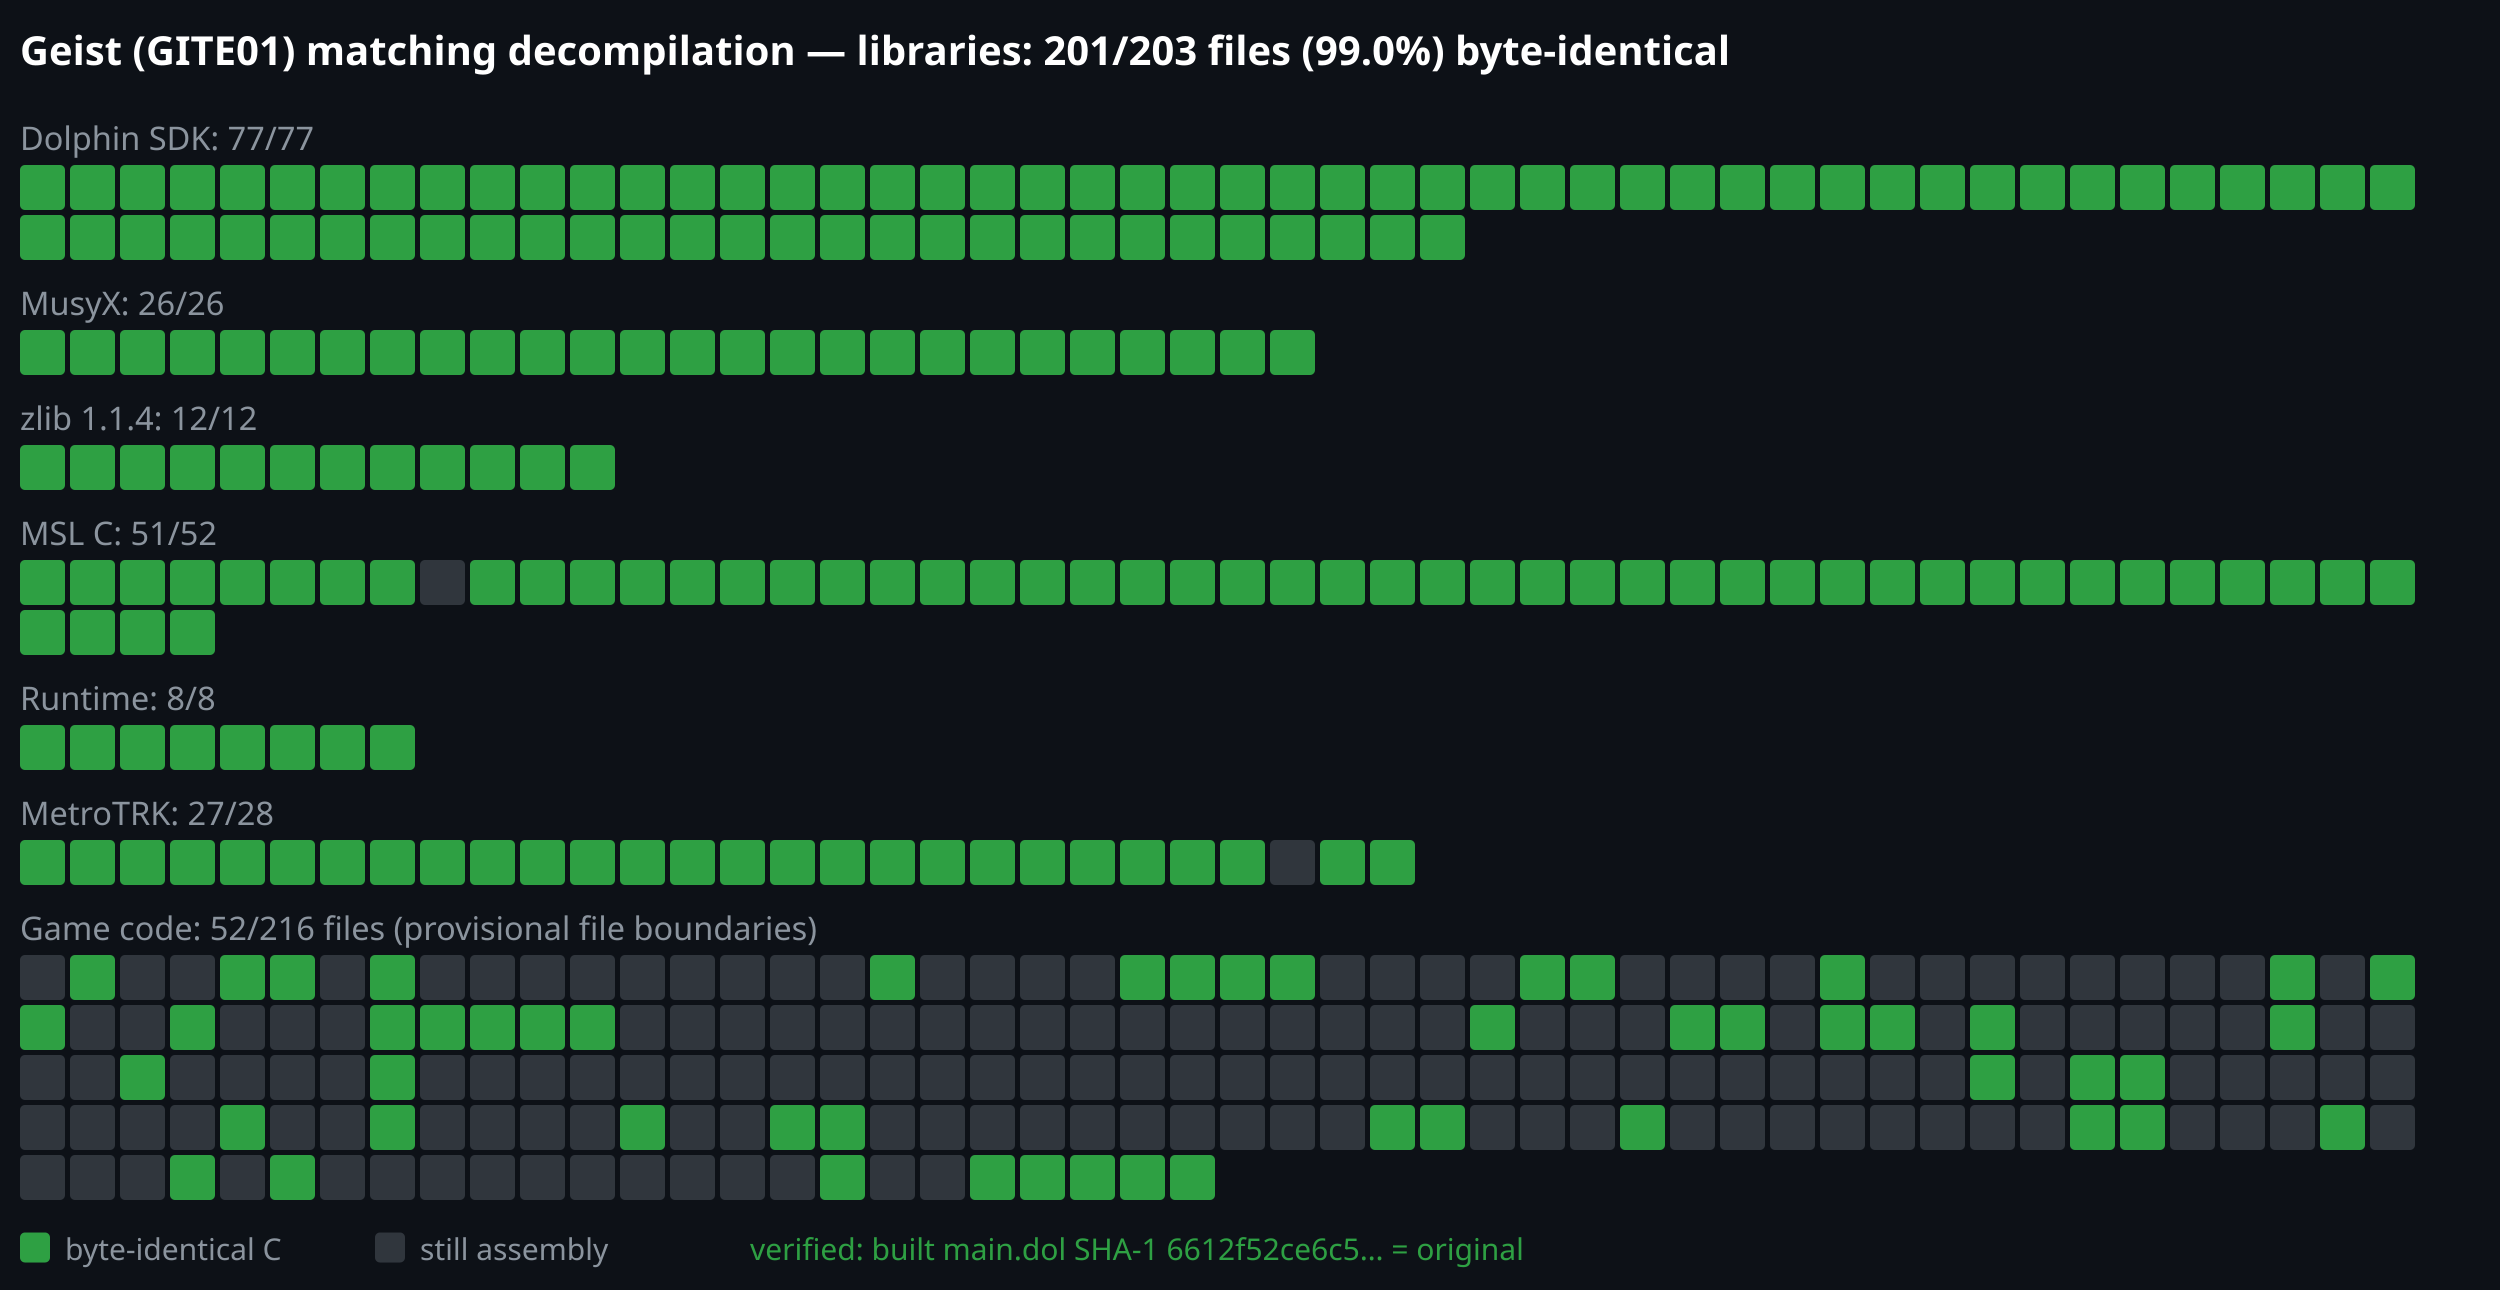
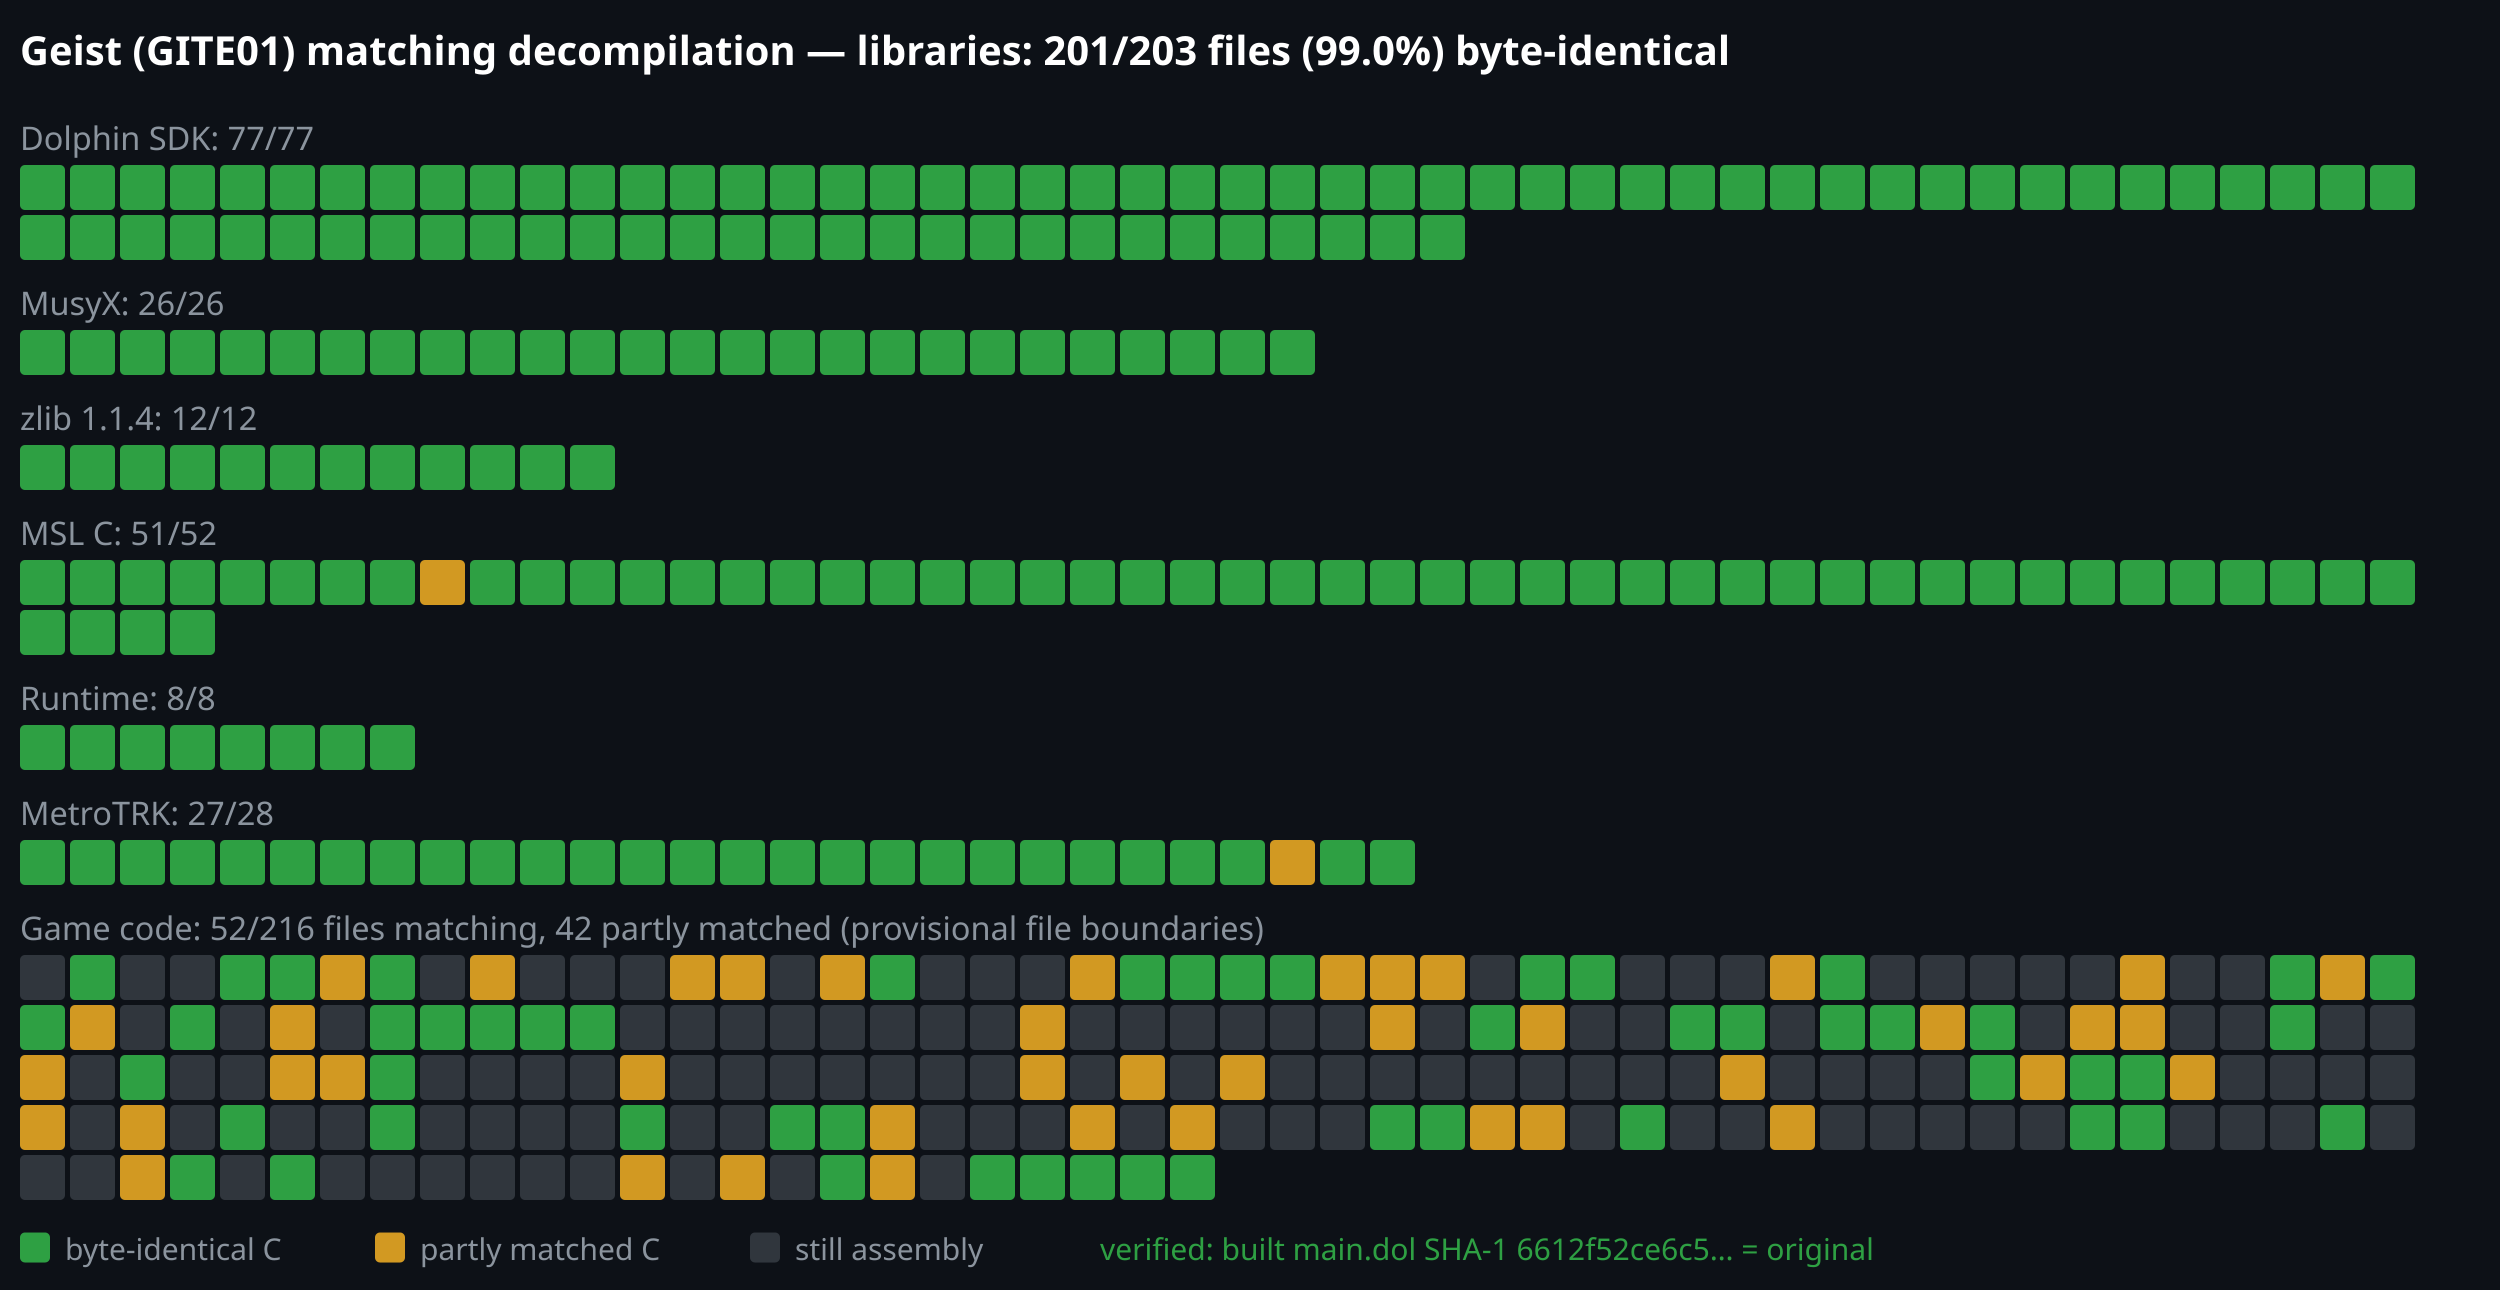
<svg xmlns="http://www.w3.org/2000/svg" viewBox="0 0 1000 516" width="1000" height="516">
  <rect width="1000" height="516" fill="#0d1117" />
  <text x="8" y="26" font-family="sans-serif" font-size="16" font-weight="bold" fill="#ffffff">Geist (GITE01) matching decompilation — libraries: 201/203 files (99.0%) byte-identical</text>
  <text x="8" y="60" font-family="sans-serif" font-size="13" font-weight="normal" fill="#8b949e">Dolphin SDK: 77/77</text>
  <rect x="8" y="66" width="18" height="18" rx="2" fill="#2ea043" />
  <rect x="28" y="66" width="18" height="18" rx="2" fill="#2ea043" />
  <rect x="48" y="66" width="18" height="18" rx="2" fill="#2ea043" />
  <rect x="68" y="66" width="18" height="18" rx="2" fill="#2ea043" />
  <rect x="88" y="66" width="18" height="18" rx="2" fill="#2ea043" />
  <rect x="108" y="66" width="18" height="18" rx="2" fill="#2ea043" />
  <rect x="128" y="66" width="18" height="18" rx="2" fill="#2ea043" />
  <rect x="148" y="66" width="18" height="18" rx="2" fill="#2ea043" />
  <rect x="168" y="66" width="18" height="18" rx="2" fill="#2ea043" />
  <rect x="188" y="66" width="18" height="18" rx="2" fill="#2ea043" />
  <rect x="208" y="66" width="18" height="18" rx="2" fill="#2ea043" />
  <rect x="228" y="66" width="18" height="18" rx="2" fill="#2ea043" />
  <rect x="248" y="66" width="18" height="18" rx="2" fill="#2ea043" />
  <rect x="268" y="66" width="18" height="18" rx="2" fill="#2ea043" />
  <rect x="288" y="66" width="18" height="18" rx="2" fill="#2ea043" />
  <rect x="308" y="66" width="18" height="18" rx="2" fill="#2ea043" />
  <rect x="328" y="66" width="18" height="18" rx="2" fill="#2ea043" />
  <rect x="348" y="66" width="18" height="18" rx="2" fill="#2ea043" />
  <rect x="368" y="66" width="18" height="18" rx="2" fill="#2ea043" />
  <rect x="388" y="66" width="18" height="18" rx="2" fill="#2ea043" />
  <rect x="408" y="66" width="18" height="18" rx="2" fill="#2ea043" />
  <rect x="428" y="66" width="18" height="18" rx="2" fill="#2ea043" />
  <rect x="448" y="66" width="18" height="18" rx="2" fill="#2ea043" />
  <rect x="468" y="66" width="18" height="18" rx="2" fill="#2ea043" />
  <rect x="488" y="66" width="18" height="18" rx="2" fill="#2ea043" />
  <rect x="508" y="66" width="18" height="18" rx="2" fill="#2ea043" />
  <rect x="528" y="66" width="18" height="18" rx="2" fill="#2ea043" />
  <rect x="548" y="66" width="18" height="18" rx="2" fill="#2ea043" />
  <rect x="568" y="66" width="18" height="18" rx="2" fill="#2ea043" />
  <rect x="588" y="66" width="18" height="18" rx="2" fill="#2ea043" />
  <rect x="608" y="66" width="18" height="18" rx="2" fill="#2ea043" />
  <rect x="628" y="66" width="18" height="18" rx="2" fill="#2ea043" />
  <rect x="648" y="66" width="18" height="18" rx="2" fill="#2ea043" />
  <rect x="668" y="66" width="18" height="18" rx="2" fill="#2ea043" />
  <rect x="688" y="66" width="18" height="18" rx="2" fill="#2ea043" />
  <rect x="708" y="66" width="18" height="18" rx="2" fill="#2ea043" />
  <rect x="728" y="66" width="18" height="18" rx="2" fill="#2ea043" />
  <rect x="748" y="66" width="18" height="18" rx="2" fill="#2ea043" />
  <rect x="768" y="66" width="18" height="18" rx="2" fill="#2ea043" />
  <rect x="788" y="66" width="18" height="18" rx="2" fill="#2ea043" />
  <rect x="808" y="66" width="18" height="18" rx="2" fill="#2ea043" />
  <rect x="828" y="66" width="18" height="18" rx="2" fill="#2ea043" />
  <rect x="848" y="66" width="18" height="18" rx="2" fill="#2ea043" />
  <rect x="868" y="66" width="18" height="18" rx="2" fill="#2ea043" />
  <rect x="888" y="66" width="18" height="18" rx="2" fill="#2ea043" />
  <rect x="908" y="66" width="18" height="18" rx="2" fill="#2ea043" />
  <rect x="928" y="66" width="18" height="18" rx="2" fill="#2ea043" />
  <rect x="948" y="66" width="18" height="18" rx="2" fill="#2ea043" />
  <rect x="8" y="86" width="18" height="18" rx="2" fill="#2ea043" />
  <rect x="28" y="86" width="18" height="18" rx="2" fill="#2ea043" />
  <rect x="48" y="86" width="18" height="18" rx="2" fill="#2ea043" />
  <rect x="68" y="86" width="18" height="18" rx="2" fill="#2ea043" />
  <rect x="88" y="86" width="18" height="18" rx="2" fill="#2ea043" />
  <rect x="108" y="86" width="18" height="18" rx="2" fill="#2ea043" />
  <rect x="128" y="86" width="18" height="18" rx="2" fill="#2ea043" />
  <rect x="148" y="86" width="18" height="18" rx="2" fill="#2ea043" />
  <rect x="168" y="86" width="18" height="18" rx="2" fill="#2ea043" />
  <rect x="188" y="86" width="18" height="18" rx="2" fill="#2ea043" />
  <rect x="208" y="86" width="18" height="18" rx="2" fill="#2ea043" />
  <rect x="228" y="86" width="18" height="18" rx="2" fill="#2ea043" />
  <rect x="248" y="86" width="18" height="18" rx="2" fill="#2ea043" />
  <rect x="268" y="86" width="18" height="18" rx="2" fill="#2ea043" />
  <rect x="288" y="86" width="18" height="18" rx="2" fill="#2ea043" />
  <rect x="308" y="86" width="18" height="18" rx="2" fill="#2ea043" />
  <rect x="328" y="86" width="18" height="18" rx="2" fill="#2ea043" />
  <rect x="348" y="86" width="18" height="18" rx="2" fill="#2ea043" />
  <rect x="368" y="86" width="18" height="18" rx="2" fill="#2ea043" />
  <rect x="388" y="86" width="18" height="18" rx="2" fill="#2ea043" />
  <rect x="408" y="86" width="18" height="18" rx="2" fill="#2ea043" />
  <rect x="428" y="86" width="18" height="18" rx="2" fill="#2ea043" />
  <rect x="448" y="86" width="18" height="18" rx="2" fill="#2ea043" />
  <rect x="468" y="86" width="18" height="18" rx="2" fill="#2ea043" />
  <rect x="488" y="86" width="18" height="18" rx="2" fill="#2ea043" />
  <rect x="508" y="86" width="18" height="18" rx="2" fill="#2ea043" />
  <rect x="528" y="86" width="18" height="18" rx="2" fill="#2ea043" />
  <rect x="548" y="86" width="18" height="18" rx="2" fill="#2ea043" />
  <rect x="568" y="86" width="18" height="18" rx="2" fill="#2ea043" />
  <text x="8" y="126" font-family="sans-serif" font-size="13" font-weight="normal" fill="#8b949e">MusyX: 26/26</text>
  <rect x="8" y="132" width="18" height="18" rx="2" fill="#2ea043" />
  <rect x="28" y="132" width="18" height="18" rx="2" fill="#2ea043" />
  <rect x="48" y="132" width="18" height="18" rx="2" fill="#2ea043" />
  <rect x="68" y="132" width="18" height="18" rx="2" fill="#2ea043" />
  <rect x="88" y="132" width="18" height="18" rx="2" fill="#2ea043" />
  <rect x="108" y="132" width="18" height="18" rx="2" fill="#2ea043" />
  <rect x="128" y="132" width="18" height="18" rx="2" fill="#2ea043" />
  <rect x="148" y="132" width="18" height="18" rx="2" fill="#2ea043" />
  <rect x="168" y="132" width="18" height="18" rx="2" fill="#2ea043" />
  <rect x="188" y="132" width="18" height="18" rx="2" fill="#2ea043" />
  <rect x="208" y="132" width="18" height="18" rx="2" fill="#2ea043" />
  <rect x="228" y="132" width="18" height="18" rx="2" fill="#2ea043" />
  <rect x="248" y="132" width="18" height="18" rx="2" fill="#2ea043" />
  <rect x="268" y="132" width="18" height="18" rx="2" fill="#2ea043" />
  <rect x="288" y="132" width="18" height="18" rx="2" fill="#2ea043" />
  <rect x="308" y="132" width="18" height="18" rx="2" fill="#2ea043" />
  <rect x="328" y="132" width="18" height="18" rx="2" fill="#2ea043" />
  <rect x="348" y="132" width="18" height="18" rx="2" fill="#2ea043" />
  <rect x="368" y="132" width="18" height="18" rx="2" fill="#2ea043" />
  <rect x="388" y="132" width="18" height="18" rx="2" fill="#2ea043" />
  <rect x="408" y="132" width="18" height="18" rx="2" fill="#2ea043" />
  <rect x="428" y="132" width="18" height="18" rx="2" fill="#2ea043" />
  <rect x="448" y="132" width="18" height="18" rx="2" fill="#2ea043" />
  <rect x="468" y="132" width="18" height="18" rx="2" fill="#2ea043" />
  <rect x="488" y="132" width="18" height="18" rx="2" fill="#2ea043" />
  <rect x="508" y="132" width="18" height="18" rx="2" fill="#2ea043" />
  <text x="8" y="172" font-family="sans-serif" font-size="13" font-weight="normal" fill="#8b949e">zlib 1.1.4: 12/12</text>
  <rect x="8" y="178" width="18" height="18" rx="2" fill="#2ea043" />
  <rect x="28" y="178" width="18" height="18" rx="2" fill="#2ea043" />
  <rect x="48" y="178" width="18" height="18" rx="2" fill="#2ea043" />
  <rect x="68" y="178" width="18" height="18" rx="2" fill="#2ea043" />
  <rect x="88" y="178" width="18" height="18" rx="2" fill="#2ea043" />
  <rect x="108" y="178" width="18" height="18" rx="2" fill="#2ea043" />
  <rect x="128" y="178" width="18" height="18" rx="2" fill="#2ea043" />
  <rect x="148" y="178" width="18" height="18" rx="2" fill="#2ea043" />
  <rect x="168" y="178" width="18" height="18" rx="2" fill="#2ea043" />
  <rect x="188" y="178" width="18" height="18" rx="2" fill="#2ea043" />
  <rect x="208" y="178" width="18" height="18" rx="2" fill="#2ea043" />
  <rect x="228" y="178" width="18" height="18" rx="2" fill="#2ea043" />
  <text x="8" y="218" font-family="sans-serif" font-size="13" font-weight="normal" fill="#8b949e">MSL C: 51/52</text>
  <rect x="8" y="224" width="18" height="18" rx="2" fill="#2ea043" />
  <rect x="28" y="224" width="18" height="18" rx="2" fill="#2ea043" />
  <rect x="48" y="224" width="18" height="18" rx="2" fill="#2ea043" />
  <rect x="68" y="224" width="18" height="18" rx="2" fill="#2ea043" />
  <rect x="88" y="224" width="18" height="18" rx="2" fill="#2ea043" />
  <rect x="108" y="224" width="18" height="18" rx="2" fill="#2ea043" />
  <rect x="128" y="224" width="18" height="18" rx="2" fill="#2ea043" />
  <rect x="148" y="224" width="18" height="18" rx="2" fill="#2ea043" />
-   <rect x="168" y="224" width="18" height="18" rx="2" fill="#30363d" />
+   <rect x="168" y="224" width="18" height="18" rx="2" fill="#d29922" />
  <rect x="188" y="224" width="18" height="18" rx="2" fill="#2ea043" />
  <rect x="208" y="224" width="18" height="18" rx="2" fill="#2ea043" />
  <rect x="228" y="224" width="18" height="18" rx="2" fill="#2ea043" />
  <rect x="248" y="224" width="18" height="18" rx="2" fill="#2ea043" />
  <rect x="268" y="224" width="18" height="18" rx="2" fill="#2ea043" />
  <rect x="288" y="224" width="18" height="18" rx="2" fill="#2ea043" />
  <rect x="308" y="224" width="18" height="18" rx="2" fill="#2ea043" />
  <rect x="328" y="224" width="18" height="18" rx="2" fill="#2ea043" />
  <rect x="348" y="224" width="18" height="18" rx="2" fill="#2ea043" />
  <rect x="368" y="224" width="18" height="18" rx="2" fill="#2ea043" />
  <rect x="388" y="224" width="18" height="18" rx="2" fill="#2ea043" />
  <rect x="408" y="224" width="18" height="18" rx="2" fill="#2ea043" />
  <rect x="428" y="224" width="18" height="18" rx="2" fill="#2ea043" />
  <rect x="448" y="224" width="18" height="18" rx="2" fill="#2ea043" />
  <rect x="468" y="224" width="18" height="18" rx="2" fill="#2ea043" />
  <rect x="488" y="224" width="18" height="18" rx="2" fill="#2ea043" />
  <rect x="508" y="224" width="18" height="18" rx="2" fill="#2ea043" />
  <rect x="528" y="224" width="18" height="18" rx="2" fill="#2ea043" />
  <rect x="548" y="224" width="18" height="18" rx="2" fill="#2ea043" />
  <rect x="568" y="224" width="18" height="18" rx="2" fill="#2ea043" />
  <rect x="588" y="224" width="18" height="18" rx="2" fill="#2ea043" />
  <rect x="608" y="224" width="18" height="18" rx="2" fill="#2ea043" />
  <rect x="628" y="224" width="18" height="18" rx="2" fill="#2ea043" />
  <rect x="648" y="224" width="18" height="18" rx="2" fill="#2ea043" />
  <rect x="668" y="224" width="18" height="18" rx="2" fill="#2ea043" />
  <rect x="688" y="224" width="18" height="18" rx="2" fill="#2ea043" />
  <rect x="708" y="224" width="18" height="18" rx="2" fill="#2ea043" />
  <rect x="728" y="224" width="18" height="18" rx="2" fill="#2ea043" />
  <rect x="748" y="224" width="18" height="18" rx="2" fill="#2ea043" />
  <rect x="768" y="224" width="18" height="18" rx="2" fill="#2ea043" />
  <rect x="788" y="224" width="18" height="18" rx="2" fill="#2ea043" />
  <rect x="808" y="224" width="18" height="18" rx="2" fill="#2ea043" />
  <rect x="828" y="224" width="18" height="18" rx="2" fill="#2ea043" />
  <rect x="848" y="224" width="18" height="18" rx="2" fill="#2ea043" />
  <rect x="868" y="224" width="18" height="18" rx="2" fill="#2ea043" />
  <rect x="888" y="224" width="18" height="18" rx="2" fill="#2ea043" />
  <rect x="908" y="224" width="18" height="18" rx="2" fill="#2ea043" />
  <rect x="928" y="224" width="18" height="18" rx="2" fill="#2ea043" />
  <rect x="948" y="224" width="18" height="18" rx="2" fill="#2ea043" />
  <rect x="8" y="244" width="18" height="18" rx="2" fill="#2ea043" />
  <rect x="28" y="244" width="18" height="18" rx="2" fill="#2ea043" />
  <rect x="48" y="244" width="18" height="18" rx="2" fill="#2ea043" />
  <rect x="68" y="244" width="18" height="18" rx="2" fill="#2ea043" />
  <text x="8" y="284" font-family="sans-serif" font-size="13" font-weight="normal" fill="#8b949e">Runtime: 8/8</text>
  <rect x="8" y="290" width="18" height="18" rx="2" fill="#2ea043" />
  <rect x="28" y="290" width="18" height="18" rx="2" fill="#2ea043" />
  <rect x="48" y="290" width="18" height="18" rx="2" fill="#2ea043" />
  <rect x="68" y="290" width="18" height="18" rx="2" fill="#2ea043" />
  <rect x="88" y="290" width="18" height="18" rx="2" fill="#2ea043" />
  <rect x="108" y="290" width="18" height="18" rx="2" fill="#2ea043" />
  <rect x="128" y="290" width="18" height="18" rx="2" fill="#2ea043" />
  <rect x="148" y="290" width="18" height="18" rx="2" fill="#2ea043" />
  <text x="8" y="330" font-family="sans-serif" font-size="13" font-weight="normal" fill="#8b949e">MetroTRK: 27/28</text>
  <rect x="8" y="336" width="18" height="18" rx="2" fill="#2ea043" />
  <rect x="28" y="336" width="18" height="18" rx="2" fill="#2ea043" />
  <rect x="48" y="336" width="18" height="18" rx="2" fill="#2ea043" />
  <rect x="68" y="336" width="18" height="18" rx="2" fill="#2ea043" />
  <rect x="88" y="336" width="18" height="18" rx="2" fill="#2ea043" />
  <rect x="108" y="336" width="18" height="18" rx="2" fill="#2ea043" />
  <rect x="128" y="336" width="18" height="18" rx="2" fill="#2ea043" />
  <rect x="148" y="336" width="18" height="18" rx="2" fill="#2ea043" />
  <rect x="168" y="336" width="18" height="18" rx="2" fill="#2ea043" />
  <rect x="188" y="336" width="18" height="18" rx="2" fill="#2ea043" />
  <rect x="208" y="336" width="18" height="18" rx="2" fill="#2ea043" />
  <rect x="228" y="336" width="18" height="18" rx="2" fill="#2ea043" />
  <rect x="248" y="336" width="18" height="18" rx="2" fill="#2ea043" />
  <rect x="268" y="336" width="18" height="18" rx="2" fill="#2ea043" />
  <rect x="288" y="336" width="18" height="18" rx="2" fill="#2ea043" />
  <rect x="308" y="336" width="18" height="18" rx="2" fill="#2ea043" />
  <rect x="328" y="336" width="18" height="18" rx="2" fill="#2ea043" />
  <rect x="348" y="336" width="18" height="18" rx="2" fill="#2ea043" />
  <rect x="368" y="336" width="18" height="18" rx="2" fill="#2ea043" />
  <rect x="388" y="336" width="18" height="18" rx="2" fill="#2ea043" />
  <rect x="408" y="336" width="18" height="18" rx="2" fill="#2ea043" />
  <rect x="428" y="336" width="18" height="18" rx="2" fill="#2ea043" />
  <rect x="448" y="336" width="18" height="18" rx="2" fill="#2ea043" />
  <rect x="468" y="336" width="18" height="18" rx="2" fill="#2ea043" />
  <rect x="488" y="336" width="18" height="18" rx="2" fill="#2ea043" />
-   <rect x="508" y="336" width="18" height="18" rx="2" fill="#30363d" />
+   <rect x="508" y="336" width="18" height="18" rx="2" fill="#d29922" />
  <rect x="528" y="336" width="18" height="18" rx="2" fill="#2ea043" />
  <rect x="548" y="336" width="18" height="18" rx="2" fill="#2ea043" />
-   <text x="8" y="376" font-family="sans-serif" font-size="13" font-weight="normal" fill="#8b949e">Game code: 52/216 files (provisional file boundaries)</text>
+   <text x="8" y="376" font-family="sans-serif" font-size="13" font-weight="normal" fill="#8b949e">Game code: 52/216 files matching, 42 partly matched (provisional file boundaries)</text>
  <rect x="8" y="382" width="18" height="18" rx="2" fill="#30363d" />
  <rect x="28" y="382" width="18" height="18" rx="2" fill="#2ea043" />
  <rect x="48" y="382" width="18" height="18" rx="2" fill="#30363d" />
  <rect x="68" y="382" width="18" height="18" rx="2" fill="#30363d" />
  <rect x="88" y="382" width="18" height="18" rx="2" fill="#2ea043" />
  <rect x="108" y="382" width="18" height="18" rx="2" fill="#2ea043" />
-   <rect x="128" y="382" width="18" height="18" rx="2" fill="#30363d" />
+   <rect x="128" y="382" width="18" height="18" rx="2" fill="#d29922" />
  <rect x="148" y="382" width="18" height="18" rx="2" fill="#2ea043" />
  <rect x="168" y="382" width="18" height="18" rx="2" fill="#30363d" />
-   <rect x="188" y="382" width="18" height="18" rx="2" fill="#30363d" />
+   <rect x="188" y="382" width="18" height="18" rx="2" fill="#d29922" />
  <rect x="208" y="382" width="18" height="18" rx="2" fill="#30363d" />
  <rect x="228" y="382" width="18" height="18" rx="2" fill="#30363d" />
  <rect x="248" y="382" width="18" height="18" rx="2" fill="#30363d" />
-   <rect x="268" y="382" width="18" height="18" rx="2" fill="#30363d" />
-   <rect x="288" y="382" width="18" height="18" rx="2" fill="#30363d" />
+   <rect x="268" y="382" width="18" height="18" rx="2" fill="#d29922" />
+   <rect x="288" y="382" width="18" height="18" rx="2" fill="#d29922" />
  <rect x="308" y="382" width="18" height="18" rx="2" fill="#30363d" />
-   <rect x="328" y="382" width="18" height="18" rx="2" fill="#30363d" />
+   <rect x="328" y="382" width="18" height="18" rx="2" fill="#d29922" />
  <rect x="348" y="382" width="18" height="18" rx="2" fill="#2ea043" />
  <rect x="368" y="382" width="18" height="18" rx="2" fill="#30363d" />
  <rect x="388" y="382" width="18" height="18" rx="2" fill="#30363d" />
  <rect x="408" y="382" width="18" height="18" rx="2" fill="#30363d" />
-   <rect x="428" y="382" width="18" height="18" rx="2" fill="#30363d" />
+   <rect x="428" y="382" width="18" height="18" rx="2" fill="#d29922" />
  <rect x="448" y="382" width="18" height="18" rx="2" fill="#2ea043" />
  <rect x="468" y="382" width="18" height="18" rx="2" fill="#2ea043" />
  <rect x="488" y="382" width="18" height="18" rx="2" fill="#2ea043" />
  <rect x="508" y="382" width="18" height="18" rx="2" fill="#2ea043" />
-   <rect x="528" y="382" width="18" height="18" rx="2" fill="#30363d" />
-   <rect x="548" y="382" width="18" height="18" rx="2" fill="#30363d" />
-   <rect x="568" y="382" width="18" height="18" rx="2" fill="#30363d" />
+   <rect x="528" y="382" width="18" height="18" rx="2" fill="#d29922" />
+   <rect x="548" y="382" width="18" height="18" rx="2" fill="#d29922" />
+   <rect x="568" y="382" width="18" height="18" rx="2" fill="#d29922" />
  <rect x="588" y="382" width="18" height="18" rx="2" fill="#30363d" />
  <rect x="608" y="382" width="18" height="18" rx="2" fill="#2ea043" />
  <rect x="628" y="382" width="18" height="18" rx="2" fill="#2ea043" />
  <rect x="648" y="382" width="18" height="18" rx="2" fill="#30363d" />
  <rect x="668" y="382" width="18" height="18" rx="2" fill="#30363d" />
  <rect x="688" y="382" width="18" height="18" rx="2" fill="#30363d" />
-   <rect x="708" y="382" width="18" height="18" rx="2" fill="#30363d" />
+   <rect x="708" y="382" width="18" height="18" rx="2" fill="#d29922" />
  <rect x="728" y="382" width="18" height="18" rx="2" fill="#2ea043" />
  <rect x="748" y="382" width="18" height="18" rx="2" fill="#30363d" />
  <rect x="768" y="382" width="18" height="18" rx="2" fill="#30363d" />
  <rect x="788" y="382" width="18" height="18" rx="2" fill="#30363d" />
  <rect x="808" y="382" width="18" height="18" rx="2" fill="#30363d" />
  <rect x="828" y="382" width="18" height="18" rx="2" fill="#30363d" />
-   <rect x="848" y="382" width="18" height="18" rx="2" fill="#30363d" />
+   <rect x="848" y="382" width="18" height="18" rx="2" fill="#d29922" />
  <rect x="868" y="382" width="18" height="18" rx="2" fill="#30363d" />
  <rect x="888" y="382" width="18" height="18" rx="2" fill="#30363d" />
  <rect x="908" y="382" width="18" height="18" rx="2" fill="#2ea043" />
-   <rect x="928" y="382" width="18" height="18" rx="2" fill="#30363d" />
+   <rect x="928" y="382" width="18" height="18" rx="2" fill="#d29922" />
  <rect x="948" y="382" width="18" height="18" rx="2" fill="#2ea043" />
  <rect x="8" y="402" width="18" height="18" rx="2" fill="#2ea043" />
-   <rect x="28" y="402" width="18" height="18" rx="2" fill="#30363d" />
+   <rect x="28" y="402" width="18" height="18" rx="2" fill="#d29922" />
  <rect x="48" y="402" width="18" height="18" rx="2" fill="#30363d" />
  <rect x="68" y="402" width="18" height="18" rx="2" fill="#2ea043" />
  <rect x="88" y="402" width="18" height="18" rx="2" fill="#30363d" />
-   <rect x="108" y="402" width="18" height="18" rx="2" fill="#30363d" />
+   <rect x="108" y="402" width="18" height="18" rx="2" fill="#d29922" />
  <rect x="128" y="402" width="18" height="18" rx="2" fill="#30363d" />
  <rect x="148" y="402" width="18" height="18" rx="2" fill="#2ea043" />
  <rect x="168" y="402" width="18" height="18" rx="2" fill="#2ea043" />
  <rect x="188" y="402" width="18" height="18" rx="2" fill="#2ea043" />
  <rect x="208" y="402" width="18" height="18" rx="2" fill="#2ea043" />
  <rect x="228" y="402" width="18" height="18" rx="2" fill="#2ea043" />
  <rect x="248" y="402" width="18" height="18" rx="2" fill="#30363d" />
  <rect x="268" y="402" width="18" height="18" rx="2" fill="#30363d" />
  <rect x="288" y="402" width="18" height="18" rx="2" fill="#30363d" />
  <rect x="308" y="402" width="18" height="18" rx="2" fill="#30363d" />
  <rect x="328" y="402" width="18" height="18" rx="2" fill="#30363d" />
  <rect x="348" y="402" width="18" height="18" rx="2" fill="#30363d" />
  <rect x="368" y="402" width="18" height="18" rx="2" fill="#30363d" />
  <rect x="388" y="402" width="18" height="18" rx="2" fill="#30363d" />
-   <rect x="408" y="402" width="18" height="18" rx="2" fill="#30363d" />
+   <rect x="408" y="402" width="18" height="18" rx="2" fill="#d29922" />
  <rect x="428" y="402" width="18" height="18" rx="2" fill="#30363d" />
  <rect x="448" y="402" width="18" height="18" rx="2" fill="#30363d" />
  <rect x="468" y="402" width="18" height="18" rx="2" fill="#30363d" />
  <rect x="488" y="402" width="18" height="18" rx="2" fill="#30363d" />
  <rect x="508" y="402" width="18" height="18" rx="2" fill="#30363d" />
  <rect x="528" y="402" width="18" height="18" rx="2" fill="#30363d" />
-   <rect x="548" y="402" width="18" height="18" rx="2" fill="#30363d" />
+   <rect x="548" y="402" width="18" height="18" rx="2" fill="#d29922" />
  <rect x="568" y="402" width="18" height="18" rx="2" fill="#30363d" />
  <rect x="588" y="402" width="18" height="18" rx="2" fill="#2ea043" />
-   <rect x="608" y="402" width="18" height="18" rx="2" fill="#30363d" />
+   <rect x="608" y="402" width="18" height="18" rx="2" fill="#d29922" />
  <rect x="628" y="402" width="18" height="18" rx="2" fill="#30363d" />
  <rect x="648" y="402" width="18" height="18" rx="2" fill="#30363d" />
  <rect x="668" y="402" width="18" height="18" rx="2" fill="#2ea043" />
  <rect x="688" y="402" width="18" height="18" rx="2" fill="#2ea043" />
  <rect x="708" y="402" width="18" height="18" rx="2" fill="#30363d" />
  <rect x="728" y="402" width="18" height="18" rx="2" fill="#2ea043" />
  <rect x="748" y="402" width="18" height="18" rx="2" fill="#2ea043" />
-   <rect x="768" y="402" width="18" height="18" rx="2" fill="#30363d" />
+   <rect x="768" y="402" width="18" height="18" rx="2" fill="#d29922" />
  <rect x="788" y="402" width="18" height="18" rx="2" fill="#2ea043" />
  <rect x="808" y="402" width="18" height="18" rx="2" fill="#30363d" />
-   <rect x="828" y="402" width="18" height="18" rx="2" fill="#30363d" />
-   <rect x="848" y="402" width="18" height="18" rx="2" fill="#30363d" />
+   <rect x="828" y="402" width="18" height="18" rx="2" fill="#d29922" />
+   <rect x="848" y="402" width="18" height="18" rx="2" fill="#d29922" />
  <rect x="868" y="402" width="18" height="18" rx="2" fill="#30363d" />
  <rect x="888" y="402" width="18" height="18" rx="2" fill="#30363d" />
  <rect x="908" y="402" width="18" height="18" rx="2" fill="#2ea043" />
  <rect x="928" y="402" width="18" height="18" rx="2" fill="#30363d" />
  <rect x="948" y="402" width="18" height="18" rx="2" fill="#30363d" />
-   <rect x="8" y="422" width="18" height="18" rx="2" fill="#30363d" />
+   <rect x="8" y="422" width="18" height="18" rx="2" fill="#d29922" />
  <rect x="28" y="422" width="18" height="18" rx="2" fill="#30363d" />
  <rect x="48" y="422" width="18" height="18" rx="2" fill="#2ea043" />
  <rect x="68" y="422" width="18" height="18" rx="2" fill="#30363d" />
  <rect x="88" y="422" width="18" height="18" rx="2" fill="#30363d" />
-   <rect x="108" y="422" width="18" height="18" rx="2" fill="#30363d" />
-   <rect x="128" y="422" width="18" height="18" rx="2" fill="#30363d" />
+   <rect x="108" y="422" width="18" height="18" rx="2" fill="#d29922" />
+   <rect x="128" y="422" width="18" height="18" rx="2" fill="#d29922" />
  <rect x="148" y="422" width="18" height="18" rx="2" fill="#2ea043" />
  <rect x="168" y="422" width="18" height="18" rx="2" fill="#30363d" />
  <rect x="188" y="422" width="18" height="18" rx="2" fill="#30363d" />
  <rect x="208" y="422" width="18" height="18" rx="2" fill="#30363d" />
  <rect x="228" y="422" width="18" height="18" rx="2" fill="#30363d" />
-   <rect x="248" y="422" width="18" height="18" rx="2" fill="#30363d" />
+   <rect x="248" y="422" width="18" height="18" rx="2" fill="#d29922" />
  <rect x="268" y="422" width="18" height="18" rx="2" fill="#30363d" />
  <rect x="288" y="422" width="18" height="18" rx="2" fill="#30363d" />
  <rect x="308" y="422" width="18" height="18" rx="2" fill="#30363d" />
  <rect x="328" y="422" width="18" height="18" rx="2" fill="#30363d" />
  <rect x="348" y="422" width="18" height="18" rx="2" fill="#30363d" />
  <rect x="368" y="422" width="18" height="18" rx="2" fill="#30363d" />
  <rect x="388" y="422" width="18" height="18" rx="2" fill="#30363d" />
-   <rect x="408" y="422" width="18" height="18" rx="2" fill="#30363d" />
+   <rect x="408" y="422" width="18" height="18" rx="2" fill="#d29922" />
  <rect x="428" y="422" width="18" height="18" rx="2" fill="#30363d" />
-   <rect x="448" y="422" width="18" height="18" rx="2" fill="#30363d" />
+   <rect x="448" y="422" width="18" height="18" rx="2" fill="#d29922" />
  <rect x="468" y="422" width="18" height="18" rx="2" fill="#30363d" />
-   <rect x="488" y="422" width="18" height="18" rx="2" fill="#30363d" />
+   <rect x="488" y="422" width="18" height="18" rx="2" fill="#d29922" />
  <rect x="508" y="422" width="18" height="18" rx="2" fill="#30363d" />
  <rect x="528" y="422" width="18" height="18" rx="2" fill="#30363d" />
  <rect x="548" y="422" width="18" height="18" rx="2" fill="#30363d" />
  <rect x="568" y="422" width="18" height="18" rx="2" fill="#30363d" />
  <rect x="588" y="422" width="18" height="18" rx="2" fill="#30363d" />
  <rect x="608" y="422" width="18" height="18" rx="2" fill="#30363d" />
  <rect x="628" y="422" width="18" height="18" rx="2" fill="#30363d" />
  <rect x="648" y="422" width="18" height="18" rx="2" fill="#30363d" />
  <rect x="668" y="422" width="18" height="18" rx="2" fill="#30363d" />
-   <rect x="688" y="422" width="18" height="18" rx="2" fill="#30363d" />
+   <rect x="688" y="422" width="18" height="18" rx="2" fill="#d29922" />
  <rect x="708" y="422" width="18" height="18" rx="2" fill="#30363d" />
  <rect x="728" y="422" width="18" height="18" rx="2" fill="#30363d" />
  <rect x="748" y="422" width="18" height="18" rx="2" fill="#30363d" />
  <rect x="768" y="422" width="18" height="18" rx="2" fill="#30363d" />
  <rect x="788" y="422" width="18" height="18" rx="2" fill="#2ea043" />
-   <rect x="808" y="422" width="18" height="18" rx="2" fill="#30363d" />
+   <rect x="808" y="422" width="18" height="18" rx="2" fill="#d29922" />
  <rect x="828" y="422" width="18" height="18" rx="2" fill="#2ea043" />
  <rect x="848" y="422" width="18" height="18" rx="2" fill="#2ea043" />
-   <rect x="868" y="422" width="18" height="18" rx="2" fill="#30363d" />
+   <rect x="868" y="422" width="18" height="18" rx="2" fill="#d29922" />
  <rect x="888" y="422" width="18" height="18" rx="2" fill="#30363d" />
  <rect x="908" y="422" width="18" height="18" rx="2" fill="#30363d" />
  <rect x="928" y="422" width="18" height="18" rx="2" fill="#30363d" />
  <rect x="948" y="422" width="18" height="18" rx="2" fill="#30363d" />
-   <rect x="8" y="442" width="18" height="18" rx="2" fill="#30363d" />
+   <rect x="8" y="442" width="18" height="18" rx="2" fill="#d29922" />
  <rect x="28" y="442" width="18" height="18" rx="2" fill="#30363d" />
-   <rect x="48" y="442" width="18" height="18" rx="2" fill="#30363d" />
+   <rect x="48" y="442" width="18" height="18" rx="2" fill="#d29922" />
  <rect x="68" y="442" width="18" height="18" rx="2" fill="#30363d" />
  <rect x="88" y="442" width="18" height="18" rx="2" fill="#2ea043" />
  <rect x="108" y="442" width="18" height="18" rx="2" fill="#30363d" />
  <rect x="128" y="442" width="18" height="18" rx="2" fill="#30363d" />
  <rect x="148" y="442" width="18" height="18" rx="2" fill="#2ea043" />
  <rect x="168" y="442" width="18" height="18" rx="2" fill="#30363d" />
  <rect x="188" y="442" width="18" height="18" rx="2" fill="#30363d" />
  <rect x="208" y="442" width="18" height="18" rx="2" fill="#30363d" />
  <rect x="228" y="442" width="18" height="18" rx="2" fill="#30363d" />
  <rect x="248" y="442" width="18" height="18" rx="2" fill="#2ea043" />
  <rect x="268" y="442" width="18" height="18" rx="2" fill="#30363d" />
  <rect x="288" y="442" width="18" height="18" rx="2" fill="#30363d" />
  <rect x="308" y="442" width="18" height="18" rx="2" fill="#2ea043" />
  <rect x="328" y="442" width="18" height="18" rx="2" fill="#2ea043" />
-   <rect x="348" y="442" width="18" height="18" rx="2" fill="#30363d" />
+   <rect x="348" y="442" width="18" height="18" rx="2" fill="#d29922" />
  <rect x="368" y="442" width="18" height="18" rx="2" fill="#30363d" />
  <rect x="388" y="442" width="18" height="18" rx="2" fill="#30363d" />
  <rect x="408" y="442" width="18" height="18" rx="2" fill="#30363d" />
-   <rect x="428" y="442" width="18" height="18" rx="2" fill="#30363d" />
+   <rect x="428" y="442" width="18" height="18" rx="2" fill="#d29922" />
  <rect x="448" y="442" width="18" height="18" rx="2" fill="#30363d" />
-   <rect x="468" y="442" width="18" height="18" rx="2" fill="#30363d" />
+   <rect x="468" y="442" width="18" height="18" rx="2" fill="#d29922" />
  <rect x="488" y="442" width="18" height="18" rx="2" fill="#30363d" />
  <rect x="508" y="442" width="18" height="18" rx="2" fill="#30363d" />
  <rect x="528" y="442" width="18" height="18" rx="2" fill="#30363d" />
  <rect x="548" y="442" width="18" height="18" rx="2" fill="#2ea043" />
  <rect x="568" y="442" width="18" height="18" rx="2" fill="#2ea043" />
-   <rect x="588" y="442" width="18" height="18" rx="2" fill="#30363d" />
-   <rect x="608" y="442" width="18" height="18" rx="2" fill="#30363d" />
+   <rect x="588" y="442" width="18" height="18" rx="2" fill="#d29922" />
+   <rect x="608" y="442" width="18" height="18" rx="2" fill="#d29922" />
  <rect x="628" y="442" width="18" height="18" rx="2" fill="#30363d" />
  <rect x="648" y="442" width="18" height="18" rx="2" fill="#2ea043" />
  <rect x="668" y="442" width="18" height="18" rx="2" fill="#30363d" />
  <rect x="688" y="442" width="18" height="18" rx="2" fill="#30363d" />
-   <rect x="708" y="442" width="18" height="18" rx="2" fill="#30363d" />
+   <rect x="708" y="442" width="18" height="18" rx="2" fill="#d29922" />
  <rect x="728" y="442" width="18" height="18" rx="2" fill="#30363d" />
  <rect x="748" y="442" width="18" height="18" rx="2" fill="#30363d" />
  <rect x="768" y="442" width="18" height="18" rx="2" fill="#30363d" />
  <rect x="788" y="442" width="18" height="18" rx="2" fill="#30363d" />
  <rect x="808" y="442" width="18" height="18" rx="2" fill="#30363d" />
  <rect x="828" y="442" width="18" height="18" rx="2" fill="#2ea043" />
  <rect x="848" y="442" width="18" height="18" rx="2" fill="#2ea043" />
  <rect x="868" y="442" width="18" height="18" rx="2" fill="#30363d" />
  <rect x="888" y="442" width="18" height="18" rx="2" fill="#30363d" />
  <rect x="908" y="442" width="18" height="18" rx="2" fill="#30363d" />
  <rect x="928" y="442" width="18" height="18" rx="2" fill="#2ea043" />
  <rect x="948" y="442" width="18" height="18" rx="2" fill="#30363d" />
  <rect x="8" y="462" width="18" height="18" rx="2" fill="#30363d" />
  <rect x="28" y="462" width="18" height="18" rx="2" fill="#30363d" />
-   <rect x="48" y="462" width="18" height="18" rx="2" fill="#30363d" />
+   <rect x="48" y="462" width="18" height="18" rx="2" fill="#d29922" />
  <rect x="68" y="462" width="18" height="18" rx="2" fill="#2ea043" />
  <rect x="88" y="462" width="18" height="18" rx="2" fill="#30363d" />
  <rect x="108" y="462" width="18" height="18" rx="2" fill="#2ea043" />
  <rect x="128" y="462" width="18" height="18" rx="2" fill="#30363d" />
  <rect x="148" y="462" width="18" height="18" rx="2" fill="#30363d" />
  <rect x="168" y="462" width="18" height="18" rx="2" fill="#30363d" />
  <rect x="188" y="462" width="18" height="18" rx="2" fill="#30363d" />
  <rect x="208" y="462" width="18" height="18" rx="2" fill="#30363d" />
  <rect x="228" y="462" width="18" height="18" rx="2" fill="#30363d" />
-   <rect x="248" y="462" width="18" height="18" rx="2" fill="#30363d" />
+   <rect x="248" y="462" width="18" height="18" rx="2" fill="#d29922" />
  <rect x="268" y="462" width="18" height="18" rx="2" fill="#30363d" />
-   <rect x="288" y="462" width="18" height="18" rx="2" fill="#30363d" />
+   <rect x="288" y="462" width="18" height="18" rx="2" fill="#d29922" />
  <rect x="308" y="462" width="18" height="18" rx="2" fill="#30363d" />
  <rect x="328" y="462" width="18" height="18" rx="2" fill="#2ea043" />
-   <rect x="348" y="462" width="18" height="18" rx="2" fill="#30363d" />
+   <rect x="348" y="462" width="18" height="18" rx="2" fill="#d29922" />
  <rect x="368" y="462" width="18" height="18" rx="2" fill="#30363d" />
  <rect x="388" y="462" width="18" height="18" rx="2" fill="#2ea043" />
  <rect x="408" y="462" width="18" height="18" rx="2" fill="#2ea043" />
  <rect x="428" y="462" width="18" height="18" rx="2" fill="#2ea043" />
  <rect x="448" y="462" width="18" height="18" rx="2" fill="#2ea043" />
  <rect x="468" y="462" width="18" height="18" rx="2" fill="#2ea043" />
  <rect x="8" y="493" width="12" height="12" rx="2" fill="#2ea043" />
  <text x="26" y="504" font-family="sans-serif" font-size="12" font-weight="normal" fill="#8b949e">byte-identical C</text>
-   <rect x="150" y="493" width="12" height="12" rx="2" fill="#30363d" />
-   <text x="168" y="504" font-family="sans-serif" font-size="12" font-weight="normal" fill="#8b949e">still assembly</text>
-   <text x="300" y="504" font-family="sans-serif" font-size="12" font-weight="normal" fill="#2ea043">verified: built main.dol SHA-1 6612f52ce6c5… = original</text>
+   <rect x="150" y="493" width="12" height="12" rx="2" fill="#d29922" />
+   <text x="168" y="504" font-family="sans-serif" font-size="12" font-weight="normal" fill="#8b949e">partly matched C</text>
+   <rect x="300" y="493" width="12" height="12" rx="2" fill="#30363d" />
+   <text x="318" y="504" font-family="sans-serif" font-size="12" font-weight="normal" fill="#8b949e">still assembly</text>
+   <text x="440" y="504" font-family="sans-serif" font-size="12" font-weight="normal" fill="#2ea043">verified: built main.dol SHA-1 6612f52ce6c5… = original</text>
</svg>
